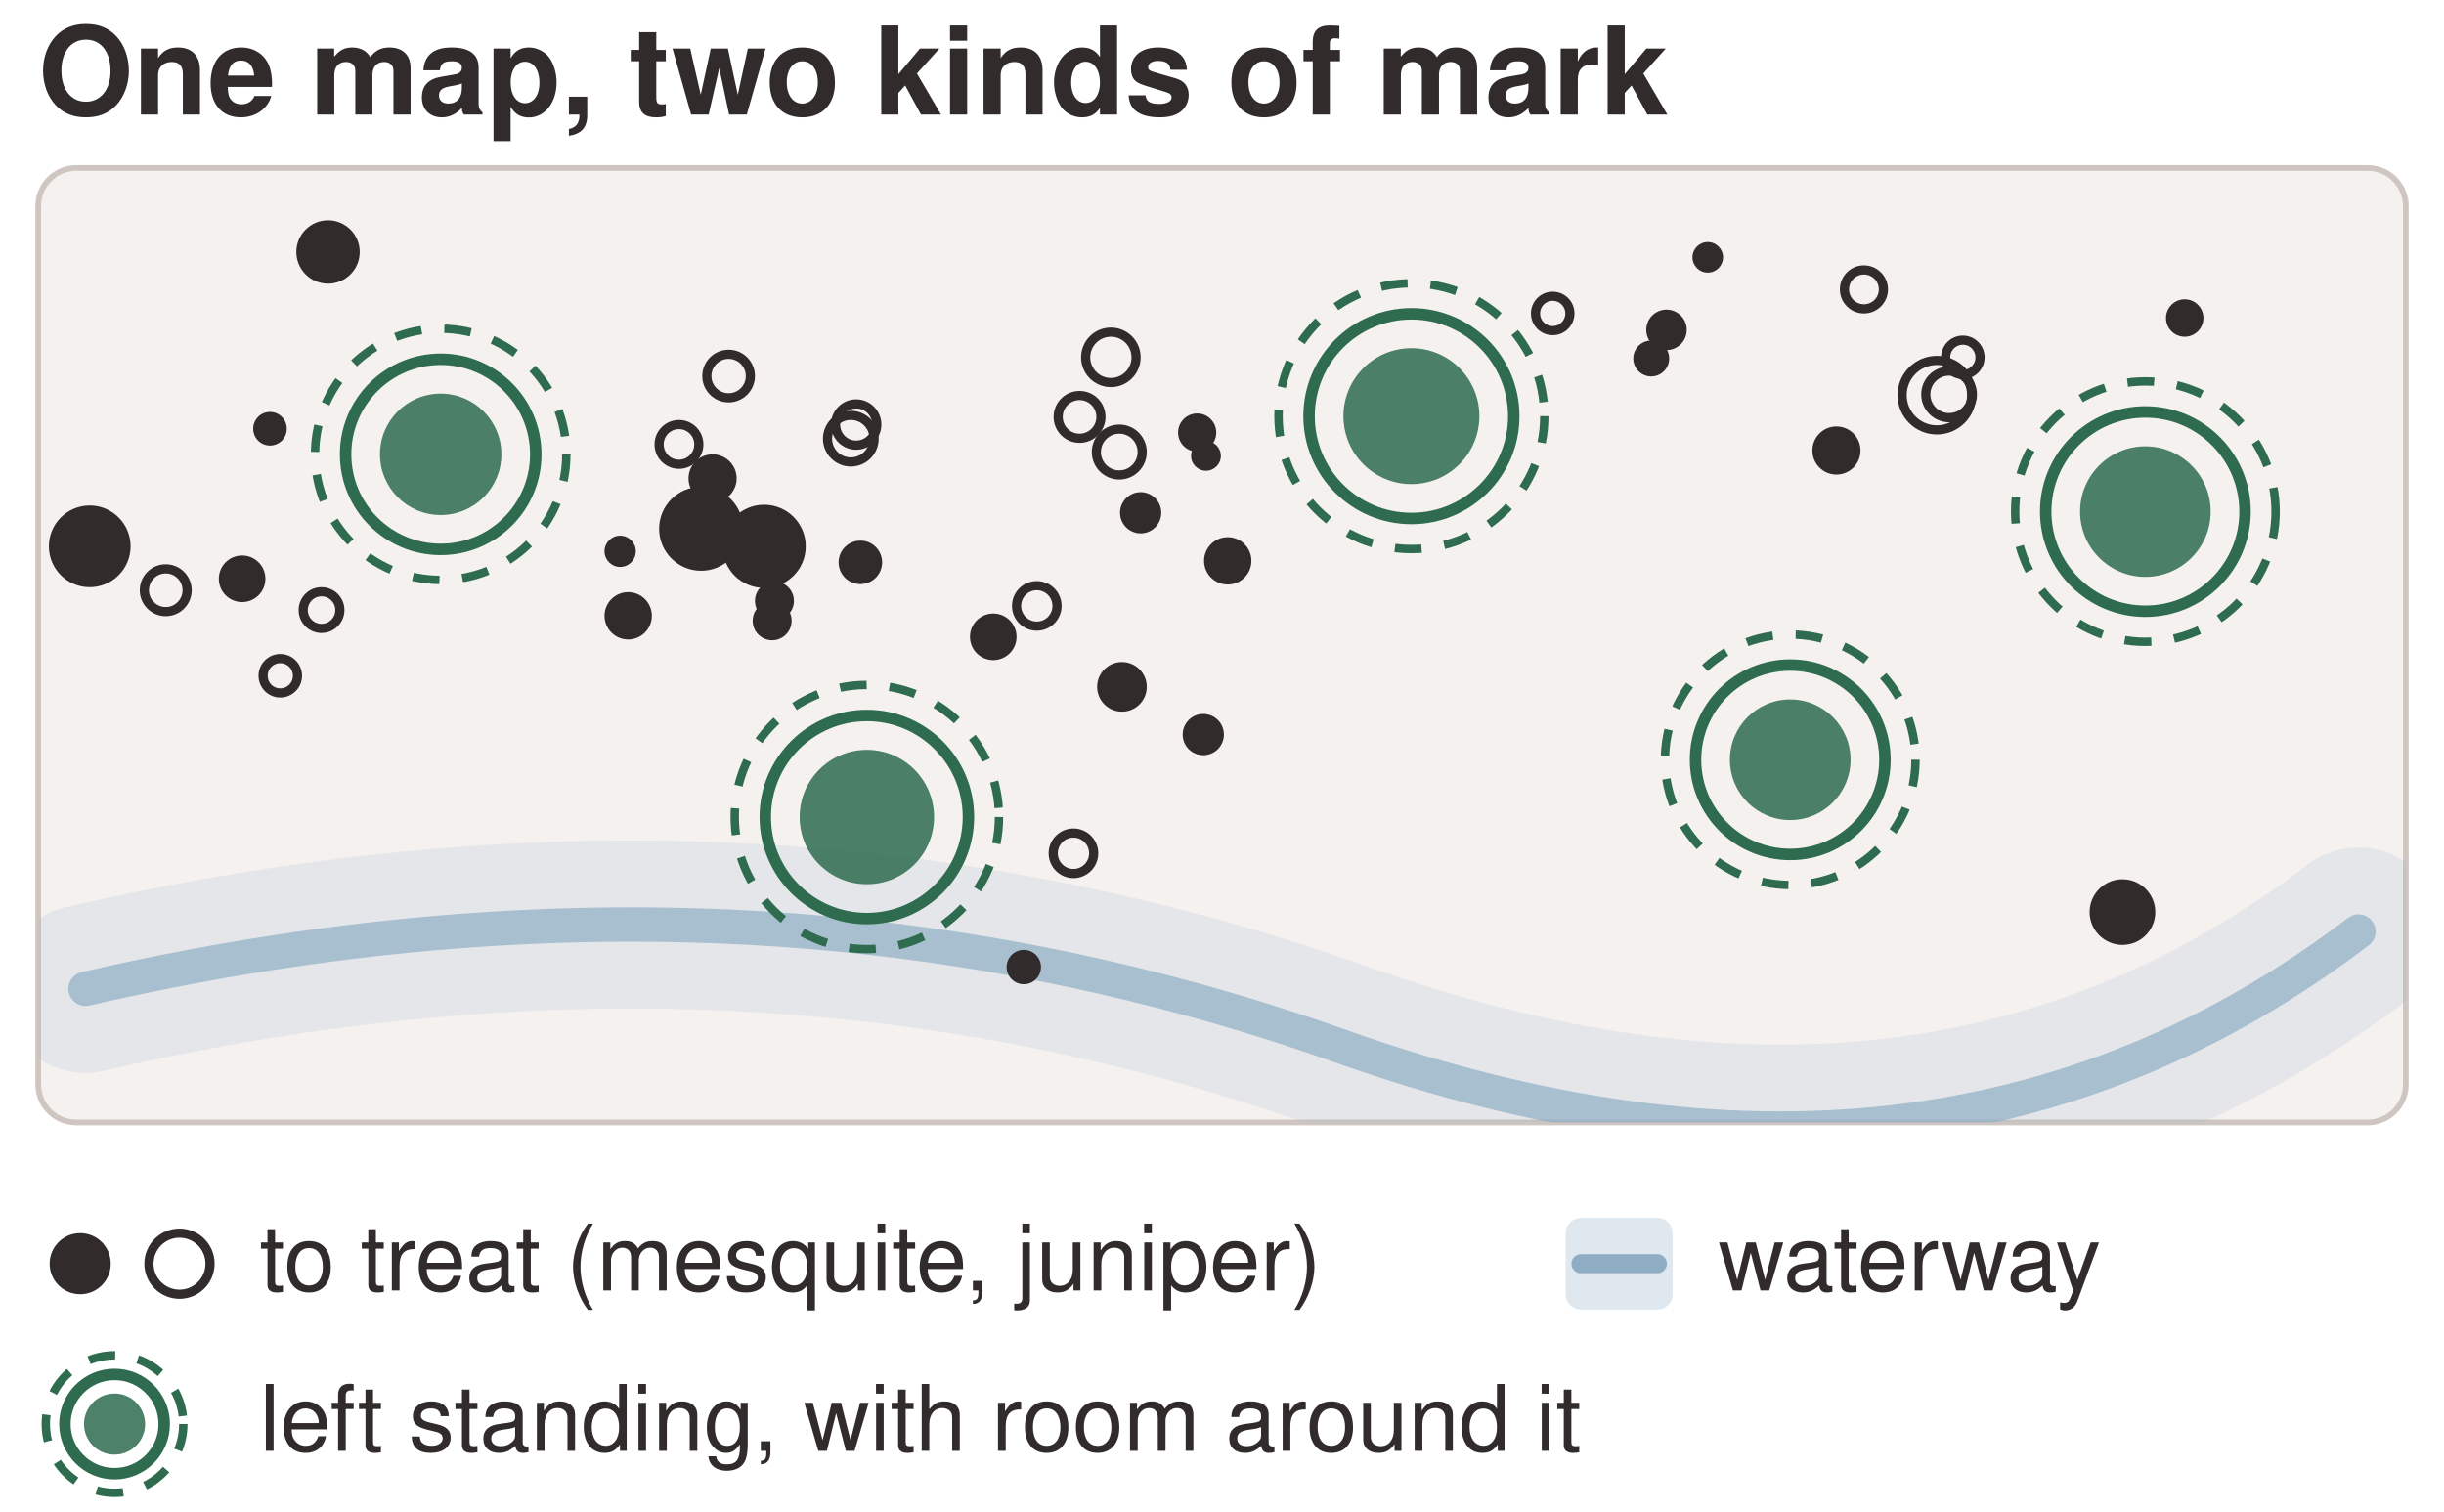
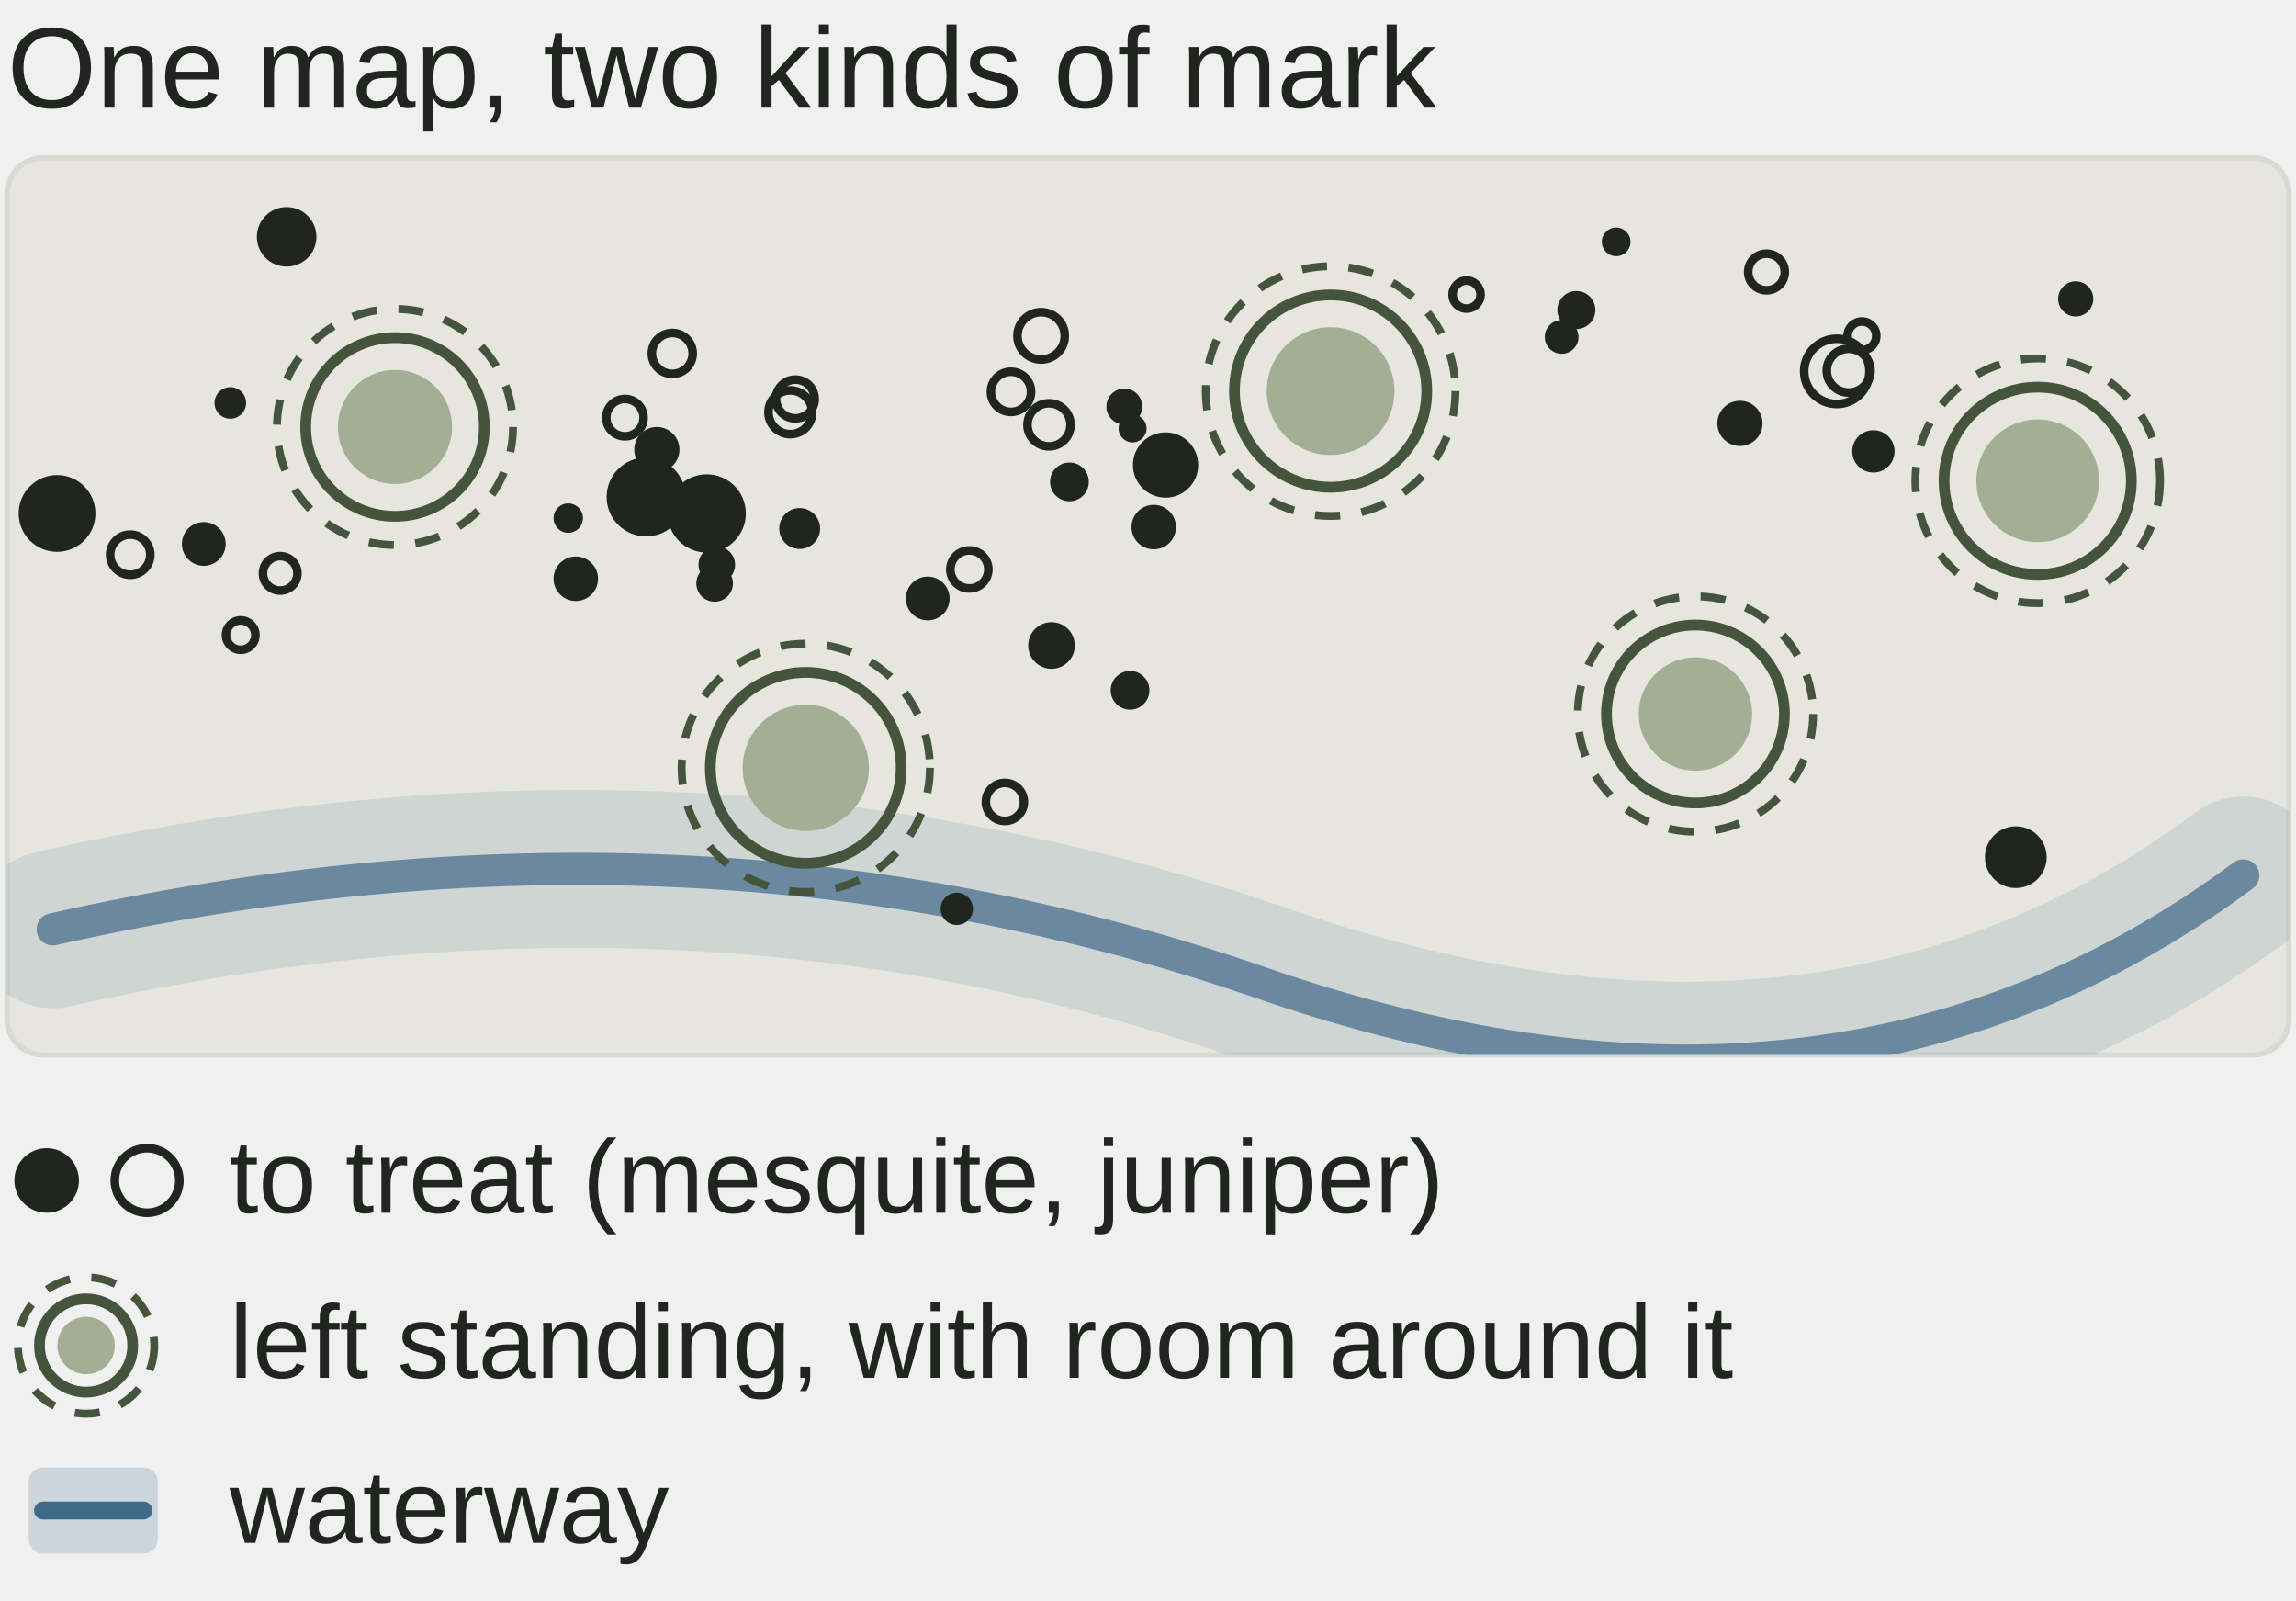
- <svg xmlns="http://www.w3.org/2000/svg" viewBox="0 0 640 396" width="960" height="594" role="img" aria-labelledby="ttsTitle ttsDesc" font-family="system-ui, -apple-system, 'Segoe UI', Helvetica, Arial, sans-serif">
-   <rect width="640" height="396" fill="#FFFFFF" />
-   <text x="10" y="30" font-size="32" font-weight="600" fill="#322B2B">One map, two kinds of mark</text>
-   <rect x="10" y="44" width="620" height="250" rx="10" fill="#F4F1EF" stroke="#CFC6C1" stroke-width="1.5" data-decorative="true" />
+ <svg xmlns="http://www.w3.org/2000/svg" viewBox="0 0 640 446" width="960" height="669" role="img" aria-labelledby="ttsTitle ttsDesc" class="advd" font-family="Figtree, Helvetica Neue, Arial, sans-serif">
+   <style>.advd-f-ink{fill:var(--text,#20251F)}.advd-s-ink{stroke:var(--text,#20251F)}.advd-f-muted{fill:var(--text-muted,#61675E)}.advd-s-muted{stroke:var(--text-muted,#61675E)}.advd-f-faint{fill:var(--line,#D8D9D1)}.advd-s-faint{stroke:var(--line,#D8D9D1)}.advd-f-panel{fill:var(--surface-sunken,#E6E6DE)}.advd-s-panel{stroke:var(--surface-sunken,#E6E6DE)}.advd-f-edge{fill:var(--line,#D8D9D1)}.advd-s-edge{stroke:var(--line,#D8D9D1)}.advd-f-lit{fill:var(--surface,#FAF9F6)}.advd-s-lit{stroke:var(--surface,#FAF9F6)}.advd-f-road{fill:var(--line-strong,#868B80)}.advd-s-road{stroke:var(--line-strong,#868B80)}.advd-f-water{fill:var(--water,#3E6A8A)}.advd-s-water{stroke:var(--water,#3E6A8A)}.advd-f-keepFill{fill:var(--sage,#A3AE95)}.advd-s-keepFill{stroke:var(--sage,#A3AE95)}.advd-f-keepLine{fill:var(--land,#44543D)}.advd-s-keepLine{stroke:var(--land,#44543D)}.advd{font-family:var(--font-body,Figtree, "Helvetica Neue", Arial, sans-serif)}.advd-h{font-family:var(--font-display,Barlow, "Helvetica Neue", Arial, sans-serif);font-weight:500}</style>
+   <text x="2" y="30" font-size="32" font-weight="500" class="advd-h advd-f-ink" fill="#20251F">One map, two kinds of mark</text>
+   <rect x="2" y="44" width="636" height="250" rx="10" class="advd-f-panel advd-s-edge" fill="#E6E6DE" stroke="#D8D9D1" stroke-width="1.5" data-decorative="true" />
  <g clip-path="url(#patch)">
-     <path d="M 22.4 259 Q 196 219 351 274 T 617.6 244" fill="none" stroke="#8FAEC4" stroke-width="44" stroke-linecap="round" opacity="0.16" />
-     <path d="M 22.4 259 Q 196 219 351 274 T 617.6 244" fill="none" stroke="#8FAEC4" stroke-width="9" stroke-linecap="round" opacity="0.7" />
-     <circle cx="84.2" cy="159.8" r="4.8" fill="none" stroke="#322B2B" stroke-width="2.4" />
-     <circle cx="514" cy="93.6" r="4.5" fill="none" stroke="#322B2B" stroke-width="2.4" />
-     <circle cx="555.8" cy="238.9" r="8.6" fill="#322B2B" />
-     <circle cx="268.1" cy="253.3" r="4.5" fill="#322B2B" />
-     <circle cx="282.7" cy="109.2" r="5.6" fill="none" stroke="#322B2B" stroke-width="2.4" />
-     <circle cx="315.8" cy="119.4" r="3.9" fill="#322B2B" />
-     <circle cx="572.1" cy="83.3" r="4.9" fill="#322B2B" />
-     <circle cx="70.7" cy="112.3" r="4.4" fill="#322B2B" />
-     <circle cx="183.6" cy="138.5" r="11" fill="#322B2B" />
-     <circle cx="224.2" cy="111.2" r="5.4" fill="none" stroke="#322B2B" stroke-width="2.4" />
-     <circle cx="186.6" cy="125.3" r="6.3" fill="#322B2B" />
-     <circle cx="200.1" cy="143.1" r="10.9" fill="#322B2B" />
-     <circle cx="488.1" cy="75.8" r="5.1" fill="none" stroke="#322B2B" stroke-width="2.4" />
-     <circle cx="190.8" cy="98.5" r="5.7" fill="none" stroke="#322B2B" stroke-width="2.4" />
-     <circle cx="85.9" cy="66" r="8.3" fill="#322B2B" />
-     <circle cx="436.4" cy="86.4" r="5.3" fill="#322B2B" />
-     <circle cx="23.5" cy="143.1" r="10.7" fill="#322B2B" />
-     <circle cx="293.8" cy="179.9" r="6.5" fill="#322B2B" />
-     <circle cx="73.4" cy="177" r="4.5" fill="none" stroke="#322B2B" stroke-width="2.4" />
-     <circle cx="507.2" cy="103.5" r="9.1" fill="none" stroke="#322B2B" stroke-width="2.4" />
-     <circle cx="313.5" cy="113.3" r="5" fill="#322B2B" />
-     <circle cx="202.2" cy="162.6" r="5.1" fill="#322B2B" />
-     <circle cx="315.1" cy="192.4" r="5.4" fill="#322B2B" />
-     <circle cx="480.9" cy="118" r="6.3" fill="#322B2B" />
-     <circle cx="271.5" cy="158.7" r="5.3" fill="none" stroke="#322B2B" stroke-width="2.4" />
-     <circle cx="225.3" cy="147.3" r="5.7" fill="#322B2B" />
-     <circle cx="202.8" cy="157.4" r="5.1" fill="#322B2B" />
-     <circle cx="290.9" cy="93.6" r="6.6" fill="none" stroke="#322B2B" stroke-width="2.4" />
-     <circle cx="162.4" cy="144.4" r="4.1" fill="#322B2B" />
-     <circle cx="447.2" cy="67.4" r="4" fill="#322B2B" />
-     <circle cx="177.8" cy="116.4" r="5.2" fill="none" stroke="#322B2B" stroke-width="2.4" />
-     <circle cx="510.4" cy="103.3" r="6.1" fill="none" stroke="#322B2B" stroke-width="2.4" />
-     <circle cx="321.5" cy="146.9" r="6.2" fill="#322B2B" />
-     <circle cx="164.5" cy="161.3" r="6.2" fill="#322B2B" />
-     <circle cx="43.4" cy="154.6" r="5.6" fill="none" stroke="#322B2B" stroke-width="2.4" />
-     <circle cx="406.6" cy="82.1" r="4.5" fill="none" stroke="#322B2B" stroke-width="2.4" />
-     <circle cx="432.4" cy="93.9" r="4.7" fill="#322B2B" />
-     <circle cx="281.1" cy="223.5" r="5.3" fill="none" stroke="#322B2B" stroke-width="2.4" />
-     <circle cx="222.8" cy="114.9" r="6.1" fill="none" stroke="#322B2B" stroke-width="2.4" />
-     <circle cx="63.4" cy="151.6" r="6.1" fill="#322B2B" />
-     <circle cx="298.7" cy="134.3" r="5.4" fill="#322B2B" />
-     <circle cx="260.1" cy="166.8" r="6.1" fill="#322B2B" />
-     <circle cx="293.1" cy="118.4" r="6" fill="none" stroke="#322B2B" stroke-width="2.4" />
+     <path d="M 14.7 259 Q 192.8 219 351.8 274 T 625.3 244" class="advd-s-water" fill="none" stroke="#3E6A8A" stroke-width="44" stroke-linecap="round" opacity="0.14" />
+     <path d="M 14.7 259 Q 192.8 219 351.8 274 T 625.3 244" class="advd-s-water" fill="none" stroke="#3E6A8A" stroke-width="9" stroke-linecap="round" opacity="0.7" />
+     <circle cx="78.1" cy="159.8" r="4.8" class="advd-s-ink" fill="none" stroke="#20251F" stroke-width="2.4" />
+     <circle cx="519" cy="93.6" r="4" class="advd-s-ink" fill="none" stroke="#20251F" stroke-width="2.4" />
+     <circle cx="561.9" cy="238.9" r="8.6" class="advd-f-ink" fill="#20251F" />
+     <circle cx="266.7" cy="253.3" r="4.5" class="advd-f-ink" fill="#20251F" />
+     <circle cx="281.8" cy="109.2" r="5.6" class="advd-s-ink" fill="none" stroke="#20251F" stroke-width="2.4" />
+     <circle cx="315.7" cy="119.4" r="3.9" class="advd-f-ink" fill="#20251F" />
+     <circle cx="522.2" cy="125.8" r="5.9" class="advd-f-ink" fill="#20251F" />
+     <circle cx="578.6" cy="83.3" r="4.9" class="advd-f-ink" fill="#20251F" />
+     <circle cx="64.2" cy="112.3" r="4.4" class="advd-f-ink" fill="#20251F" />
+     <circle cx="180.1" cy="138.5" r="11" class="advd-f-ink" fill="#20251F" />
+     <circle cx="221.7" cy="111.2" r="5.4" class="advd-s-ink" fill="none" stroke="#20251F" stroke-width="2.4" />
+     <circle cx="183.1" cy="125.3" r="6.3" class="advd-f-ink" fill="#20251F" />
+     <circle cx="197" cy="143.1" r="10.9" class="advd-f-ink" fill="#20251F" />
+     <circle cx="492.4" cy="75.8" r="5.1" class="advd-s-ink" fill="none" stroke="#20251F" stroke-width="2.4" />
+     <circle cx="187.4" cy="98.5" r="5.7" class="advd-s-ink" fill="none" stroke="#20251F" stroke-width="2.4" />
+     <circle cx="79.9" cy="66" r="8.3" class="advd-f-ink" fill="#20251F" />
+     <circle cx="439.4" cy="86.4" r="5.3" class="advd-f-ink" fill="#20251F" />
+     <circle cx="15.9" cy="143.1" r="10.7" class="advd-f-ink" fill="#20251F" />
+     <circle cx="293.1" cy="179.9" r="6.5" class="advd-f-ink" fill="#20251F" />
+     <circle cx="67.1" cy="177" r="4.1" class="advd-s-ink" fill="none" stroke="#20251F" stroke-width="2.4" />
+     <circle cx="512" cy="103.5" r="9.1" class="advd-s-ink" fill="none" stroke="#20251F" stroke-width="2.4" />
+     <circle cx="313.4" cy="113.3" r="5" class="advd-f-ink" fill="#20251F" />
+     <circle cx="199.2" cy="162.6" r="5.1" class="advd-f-ink" fill="#20251F" />
+     <circle cx="315" cy="192.4" r="5.4" class="advd-f-ink" fill="#20251F" />
+     <circle cx="485" cy="118" r="6.3" class="advd-f-ink" fill="#20251F" />
+     <circle cx="270.2" cy="158.7" r="5.3" class="advd-s-ink" fill="none" stroke="#20251F" stroke-width="2.4" />
+     <circle cx="222.9" cy="147.3" r="5.7" class="advd-f-ink" fill="#20251F" />
+     <circle cx="199.8" cy="157.4" r="5.1" class="advd-f-ink" fill="#20251F" />
+     <circle cx="290.2" cy="93.6" r="6.6" class="advd-s-ink" fill="none" stroke="#20251F" stroke-width="2.4" />
+     <circle cx="158.4" cy="144.4" r="4.1" class="advd-f-ink" fill="#20251F" />
+     <circle cx="450.5" cy="67.4" r="4" class="advd-f-ink" fill="#20251F" />
+     <circle cx="324.9" cy="129.6" r="9.1" class="advd-f-ink" fill="#20251F" />
+     <circle cx="174.2" cy="116.4" r="5.2" class="advd-s-ink" fill="none" stroke="#20251F" stroke-width="2.4" />
+     <circle cx="515.3" cy="103.3" r="6.1" class="advd-s-ink" fill="none" stroke="#20251F" stroke-width="2.4" />
+     <circle cx="321.6" cy="146.9" r="6.2" class="advd-f-ink" fill="#20251F" />
+     <circle cx="160.5" cy="161.3" r="6.2" class="advd-f-ink" fill="#20251F" />
+     <circle cx="36.3" cy="154.6" r="5.6" class="advd-s-ink" fill="none" stroke="#20251F" stroke-width="2.4" />
+     <circle cx="408.8" cy="82.1" r="3.9" class="advd-s-ink" fill="none" stroke="#20251F" stroke-width="2.4" />
+     <circle cx="435.3" cy="93.9" r="4.7" class="advd-f-ink" fill="#20251F" />
+     <circle cx="280.1" cy="223.5" r="5.3" class="advd-s-ink" fill="none" stroke="#20251F" stroke-width="2.4" />
+     <circle cx="220.3" cy="114.9" r="6.1" class="advd-s-ink" fill="none" stroke="#20251F" stroke-width="2.4" />
+     <circle cx="56.8" cy="151.6" r="6.1" class="advd-f-ink" fill="#20251F" />
+     <circle cx="298.1" cy="134.3" r="5.4" class="advd-f-ink" fill="#20251F" />
+     <circle cx="258.6" cy="166.8" r="6.1" class="advd-f-ink" fill="#20251F" />
+     <circle cx="292.4" cy="118.4" r="6" class="advd-s-ink" fill="none" stroke="#20251F" stroke-width="2.4" />
    <g>
-       <circle cx="115.4" cy="119" r="15.9" fill="#2E6B4F" opacity="0.85" />
-       <circle cx="115.4" cy="119" r="24.9" fill="none" stroke="#2E6B4F" stroke-width="3" />
-       <circle cx="115.4" cy="119" r="32.9" fill="none" stroke="#2E6B4F" stroke-width="2.2" stroke-dasharray="7 6" />
+       <circle cx="110.1" cy="119" r="15.9" class="advd-f-keepFill" fill="#A3AE95" />
+       <circle cx="110.1" cy="119" r="24.9" class="advd-s-keepLine" fill="none" stroke="#44543D" stroke-width="3" />
+       <circle cx="110.1" cy="119" r="32.9" class="advd-s-keepLine" fill="none" stroke="#44543D" stroke-width="2.2" stroke-dasharray="7 6" />
    </g>
    <g>
-       <circle cx="227" cy="214" r="17.6" fill="#2E6B4F" opacity="0.85" />
-       <circle cx="227" cy="214" r="26.6" fill="none" stroke="#2E6B4F" stroke-width="3" />
-       <circle cx="227" cy="214" r="34.6" fill="none" stroke="#2E6B4F" stroke-width="2.2" stroke-dasharray="7 6" />
+       <circle cx="224.6" cy="214" r="17.6" class="advd-f-keepFill" fill="#A3AE95" />
+       <circle cx="224.6" cy="214" r="26.6" class="advd-s-keepLine" fill="none" stroke="#44543D" stroke-width="3" />
+       <circle cx="224.6" cy="214" r="34.6" class="advd-s-keepLine" fill="none" stroke="#44543D" stroke-width="2.2" stroke-dasharray="7 6" />
    </g>
    <g>
-       <circle cx="369.6" cy="109" r="17.8" fill="#2E6B4F" opacity="0.85" />
-       <circle cx="369.6" cy="109" r="26.8" fill="none" stroke="#2E6B4F" stroke-width="3" />
-       <circle cx="369.6" cy="109" r="34.8" fill="none" stroke="#2E6B4F" stroke-width="2.2" stroke-dasharray="7 6" />
+       <circle cx="370.9" cy="109" r="17.8" class="advd-f-keepFill" fill="#A3AE95" />
+       <circle cx="370.9" cy="109" r="26.8" class="advd-s-keepLine" fill="none" stroke="#44543D" stroke-width="3" />
+       <circle cx="370.9" cy="109" r="34.8" class="advd-s-keepLine" fill="none" stroke="#44543D" stroke-width="2.2" stroke-dasharray="7 6" />
    </g>
    <g>
-       <circle cx="468.8" cy="199" r="15.8" fill="#2E6B4F" opacity="0.85" />
-       <circle cx="468.8" cy="199" r="24.8" fill="none" stroke="#2E6B4F" stroke-width="3" />
-       <circle cx="468.8" cy="199" r="32.8" fill="none" stroke="#2E6B4F" stroke-width="2.2" stroke-dasharray="7 6" />
+       <circle cx="472.6" cy="199" r="15.8" class="advd-f-keepFill" fill="#A3AE95" />
+       <circle cx="472.6" cy="199" r="24.8" class="advd-s-keepLine" fill="none" stroke="#44543D" stroke-width="3" />
+       <circle cx="472.6" cy="199" r="32.8" class="advd-s-keepLine" fill="none" stroke="#44543D" stroke-width="2.2" stroke-dasharray="7 6" />
    </g>
    <g>
-       <circle cx="561.8" cy="134" r="17.1" fill="#2E6B4F" opacity="0.85" />
-       <circle cx="561.8" cy="134" r="26.1" fill="none" stroke="#2E6B4F" stroke-width="3" />
-       <circle cx="561.8" cy="134" r="34.1" fill="none" stroke="#2E6B4F" stroke-width="2.2" stroke-dasharray="7 6" />
+       <circle cx="568" cy="134" r="17.1" class="advd-f-keepFill" fill="#A3AE95" />
+       <circle cx="568" cy="134" r="26.1" class="advd-s-keepLine" fill="none" stroke="#44543D" stroke-width="3" />
+       <circle cx="568" cy="134" r="34.1" class="advd-s-keepLine" fill="none" stroke="#44543D" stroke-width="2.2" stroke-dasharray="7 6" />
    </g>
  </g>
  <defs>
    <clipPath id="patch">
-       <rect x="10" y="44" width="620" height="250" rx="10" />
+       <rect x="2" y="44" width="636" height="250" rx="10" />
    </clipPath>
  </defs>
-   <g transform="translate(10 338)" font-size="24" fill="#322B2B">
-     <circle cx="11" cy="-7" r="8" fill="#322B2B" />
-     <circle cx="37" cy="-7" r="8" fill="none" stroke="#322B2B" stroke-width="2.4" />
-     <text x="58" y="0">to treat (mesquite, juniper)</text>
-     <g transform="translate(0 42)">
-       <circle cx="20" cy="-7" r="8" fill="#2E6B4F" opacity="0.85" />
-       <circle cx="20" cy="-7" r="13" fill="none" stroke="#2E6B4F" stroke-width="3" />
-       <circle cx="20" cy="-7" r="18" fill="none" stroke="#2E6B4F" stroke-width="2.2" stroke-dasharray="7 6" />
-       <text x="58" y="0">left standing, with room around it</text>
+   <g transform="translate(2 338)" font-size="29" class="advd-f-ink" fill="#20251F">
+     <circle cx="11" cy="-9" r="9" class="advd-f-ink" fill="#20251F" />
+     <circle cx="39" cy="-9" r="9" class="advd-s-ink" fill="none" stroke="#20251F" stroke-width="2.4" />
+     <text x="62" y="0">to treat (mesquite, juniper)</text>
+     <g transform="translate(0 46)">
+       <circle cx="22" cy="-9" r="8" class="advd-f-keepFill" fill="#A3AE95" />
+       <circle cx="22" cy="-9" r="13" class="advd-s-keepLine" fill="none" stroke="#44543D" stroke-width="3" />
+       <circle cx="22" cy="-9" r="19" class="advd-s-keepLine" fill="none" stroke="#44543D" stroke-width="2.2" stroke-dasharray="7 6" />
+       <text x="62" y="0">left standing, with room around it</text>
    </g>
-     <g transform="translate(400 0)">
-       <rect x="0" y="-19" width="28" height="24" rx="4" fill="#8FAEC4" opacity="0.28" />
-       <line x1="4" y1="-7" x2="24" y2="-7" stroke="#8FAEC4" stroke-width="5" stroke-linecap="round" />
-       <text x="40" y="0">waterway</text>
+     <g transform="translate(0 92)">
+       <rect x="6" y="-21" width="36" height="24" rx="4" class="advd-f-water" fill="#3E6A8A" opacity="0.2" />
+       <line x1="10" y1="-9" x2="38" y2="-9" class="advd-s-water" fill="none" stroke="#3E6A8A" stroke-width="5" stroke-linecap="round" />
+       <text x="62" y="0">waterway</text>
    </g>
  </g>
</svg>
